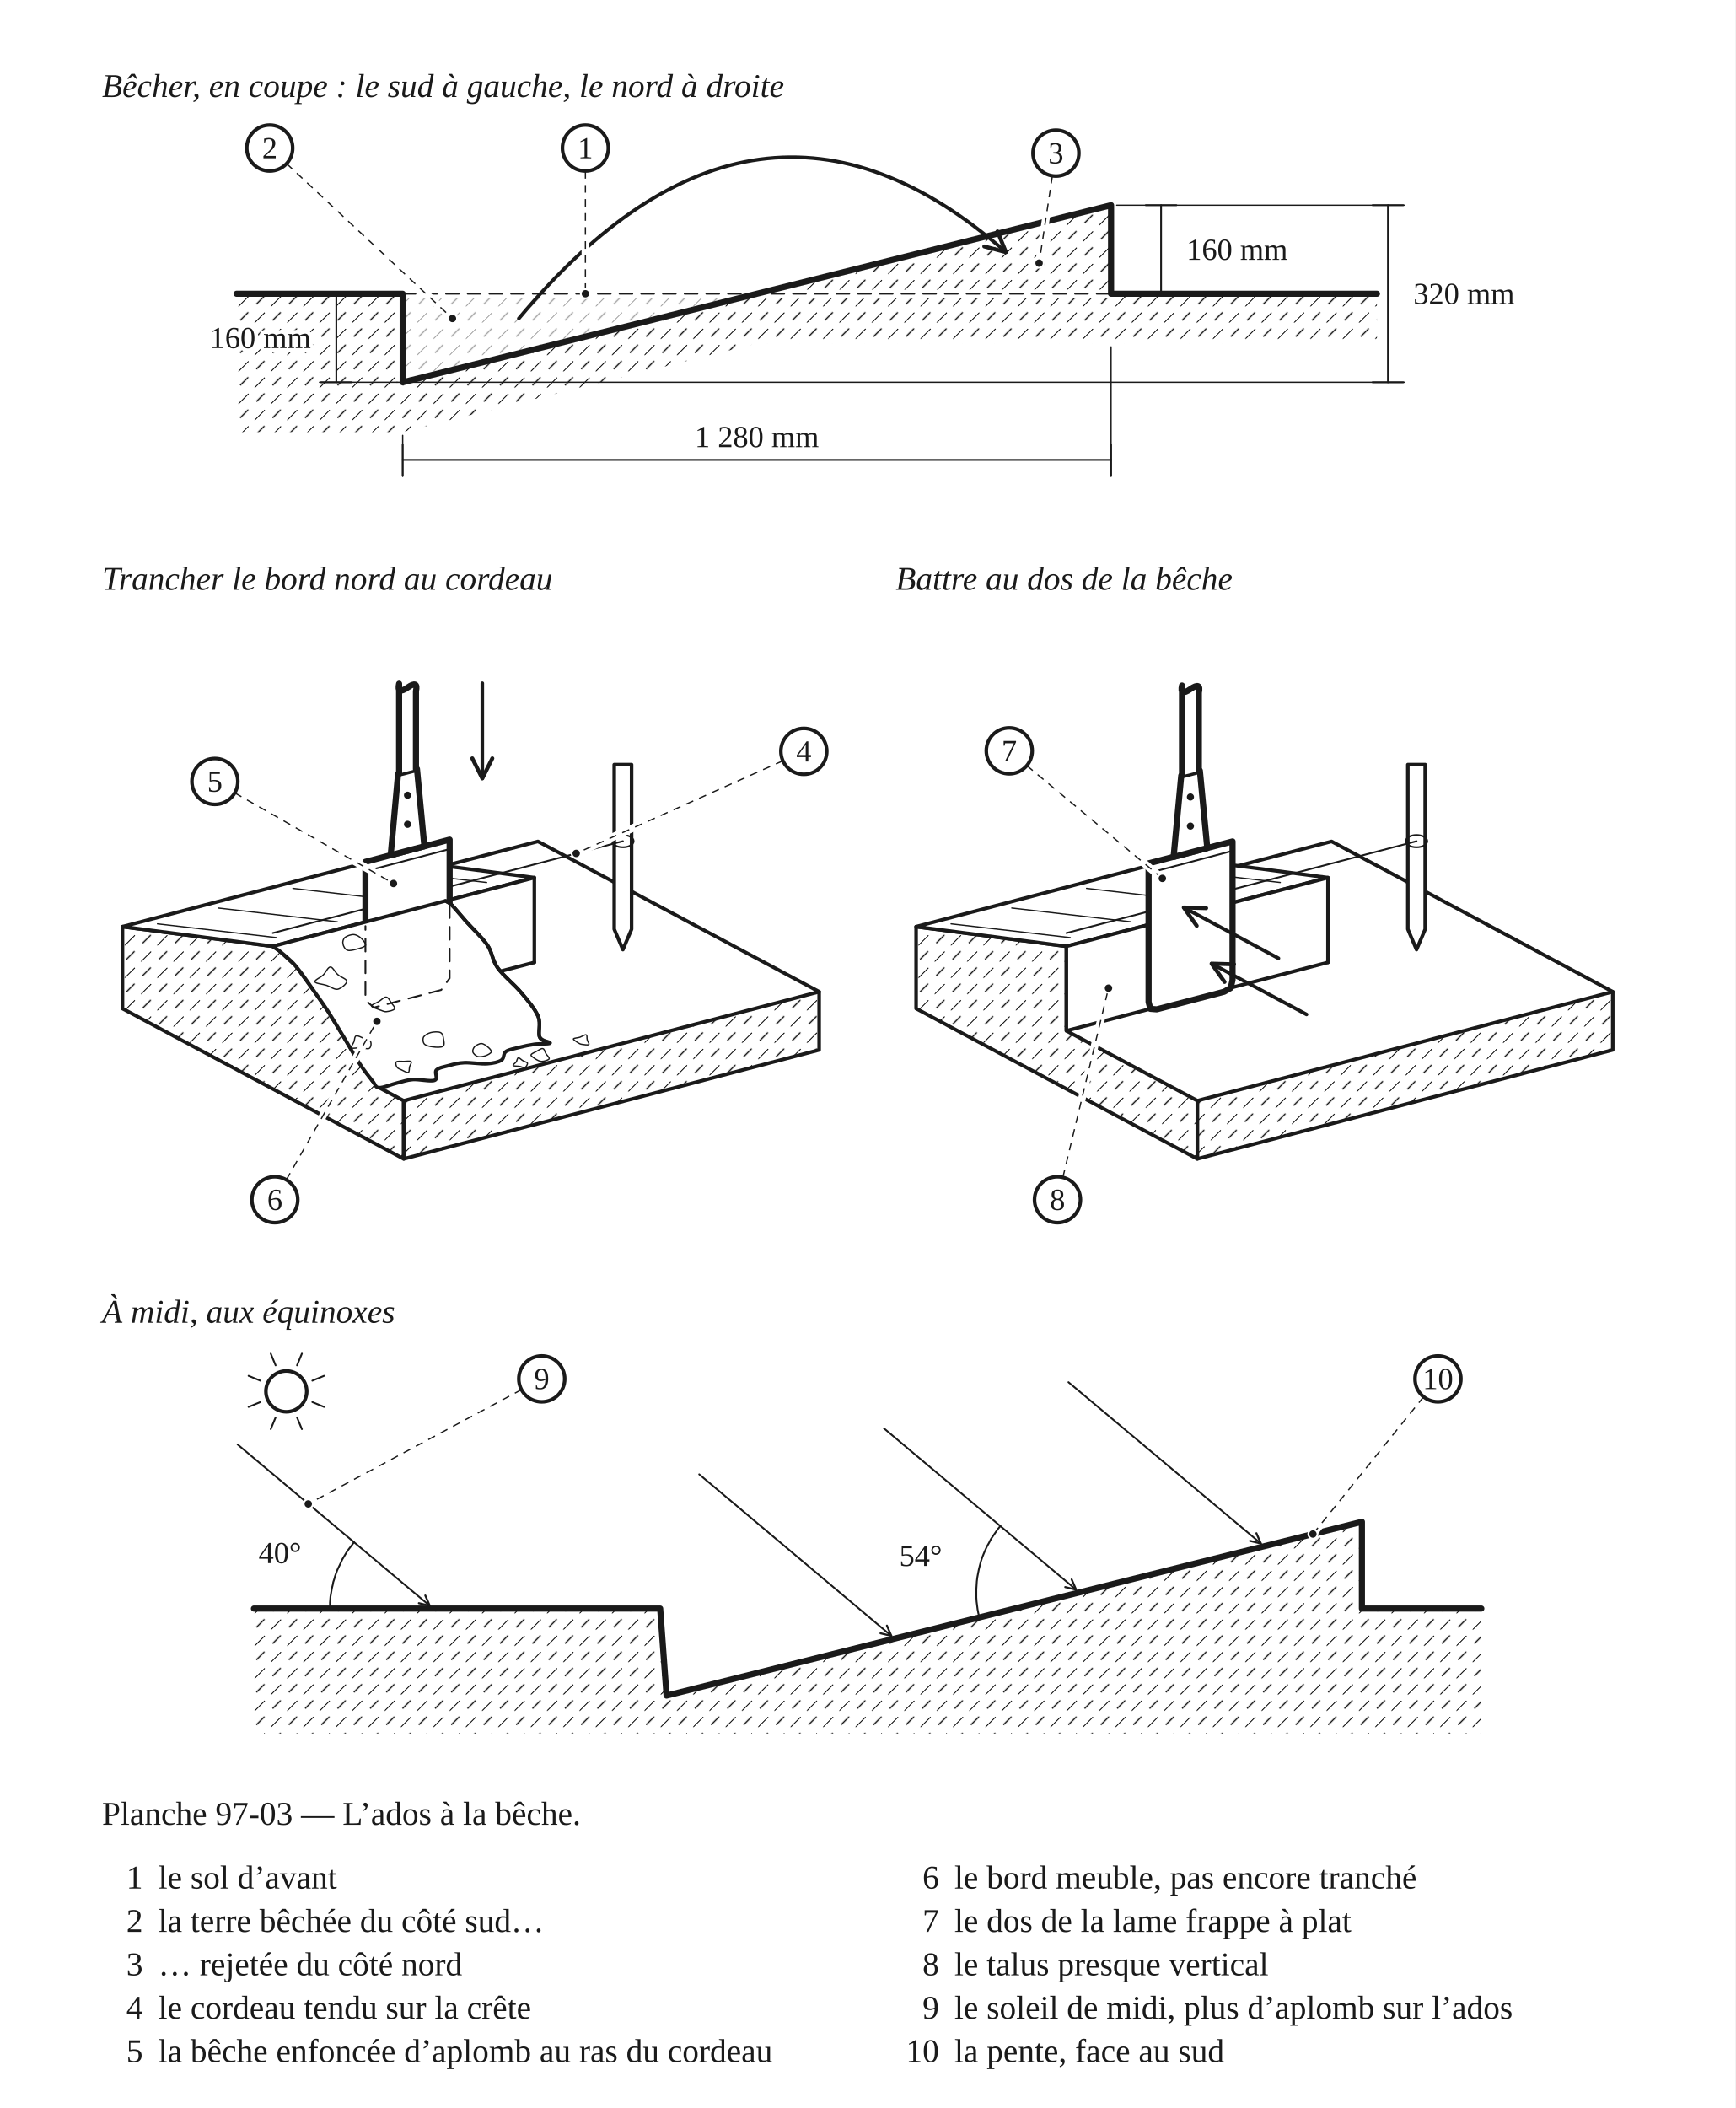
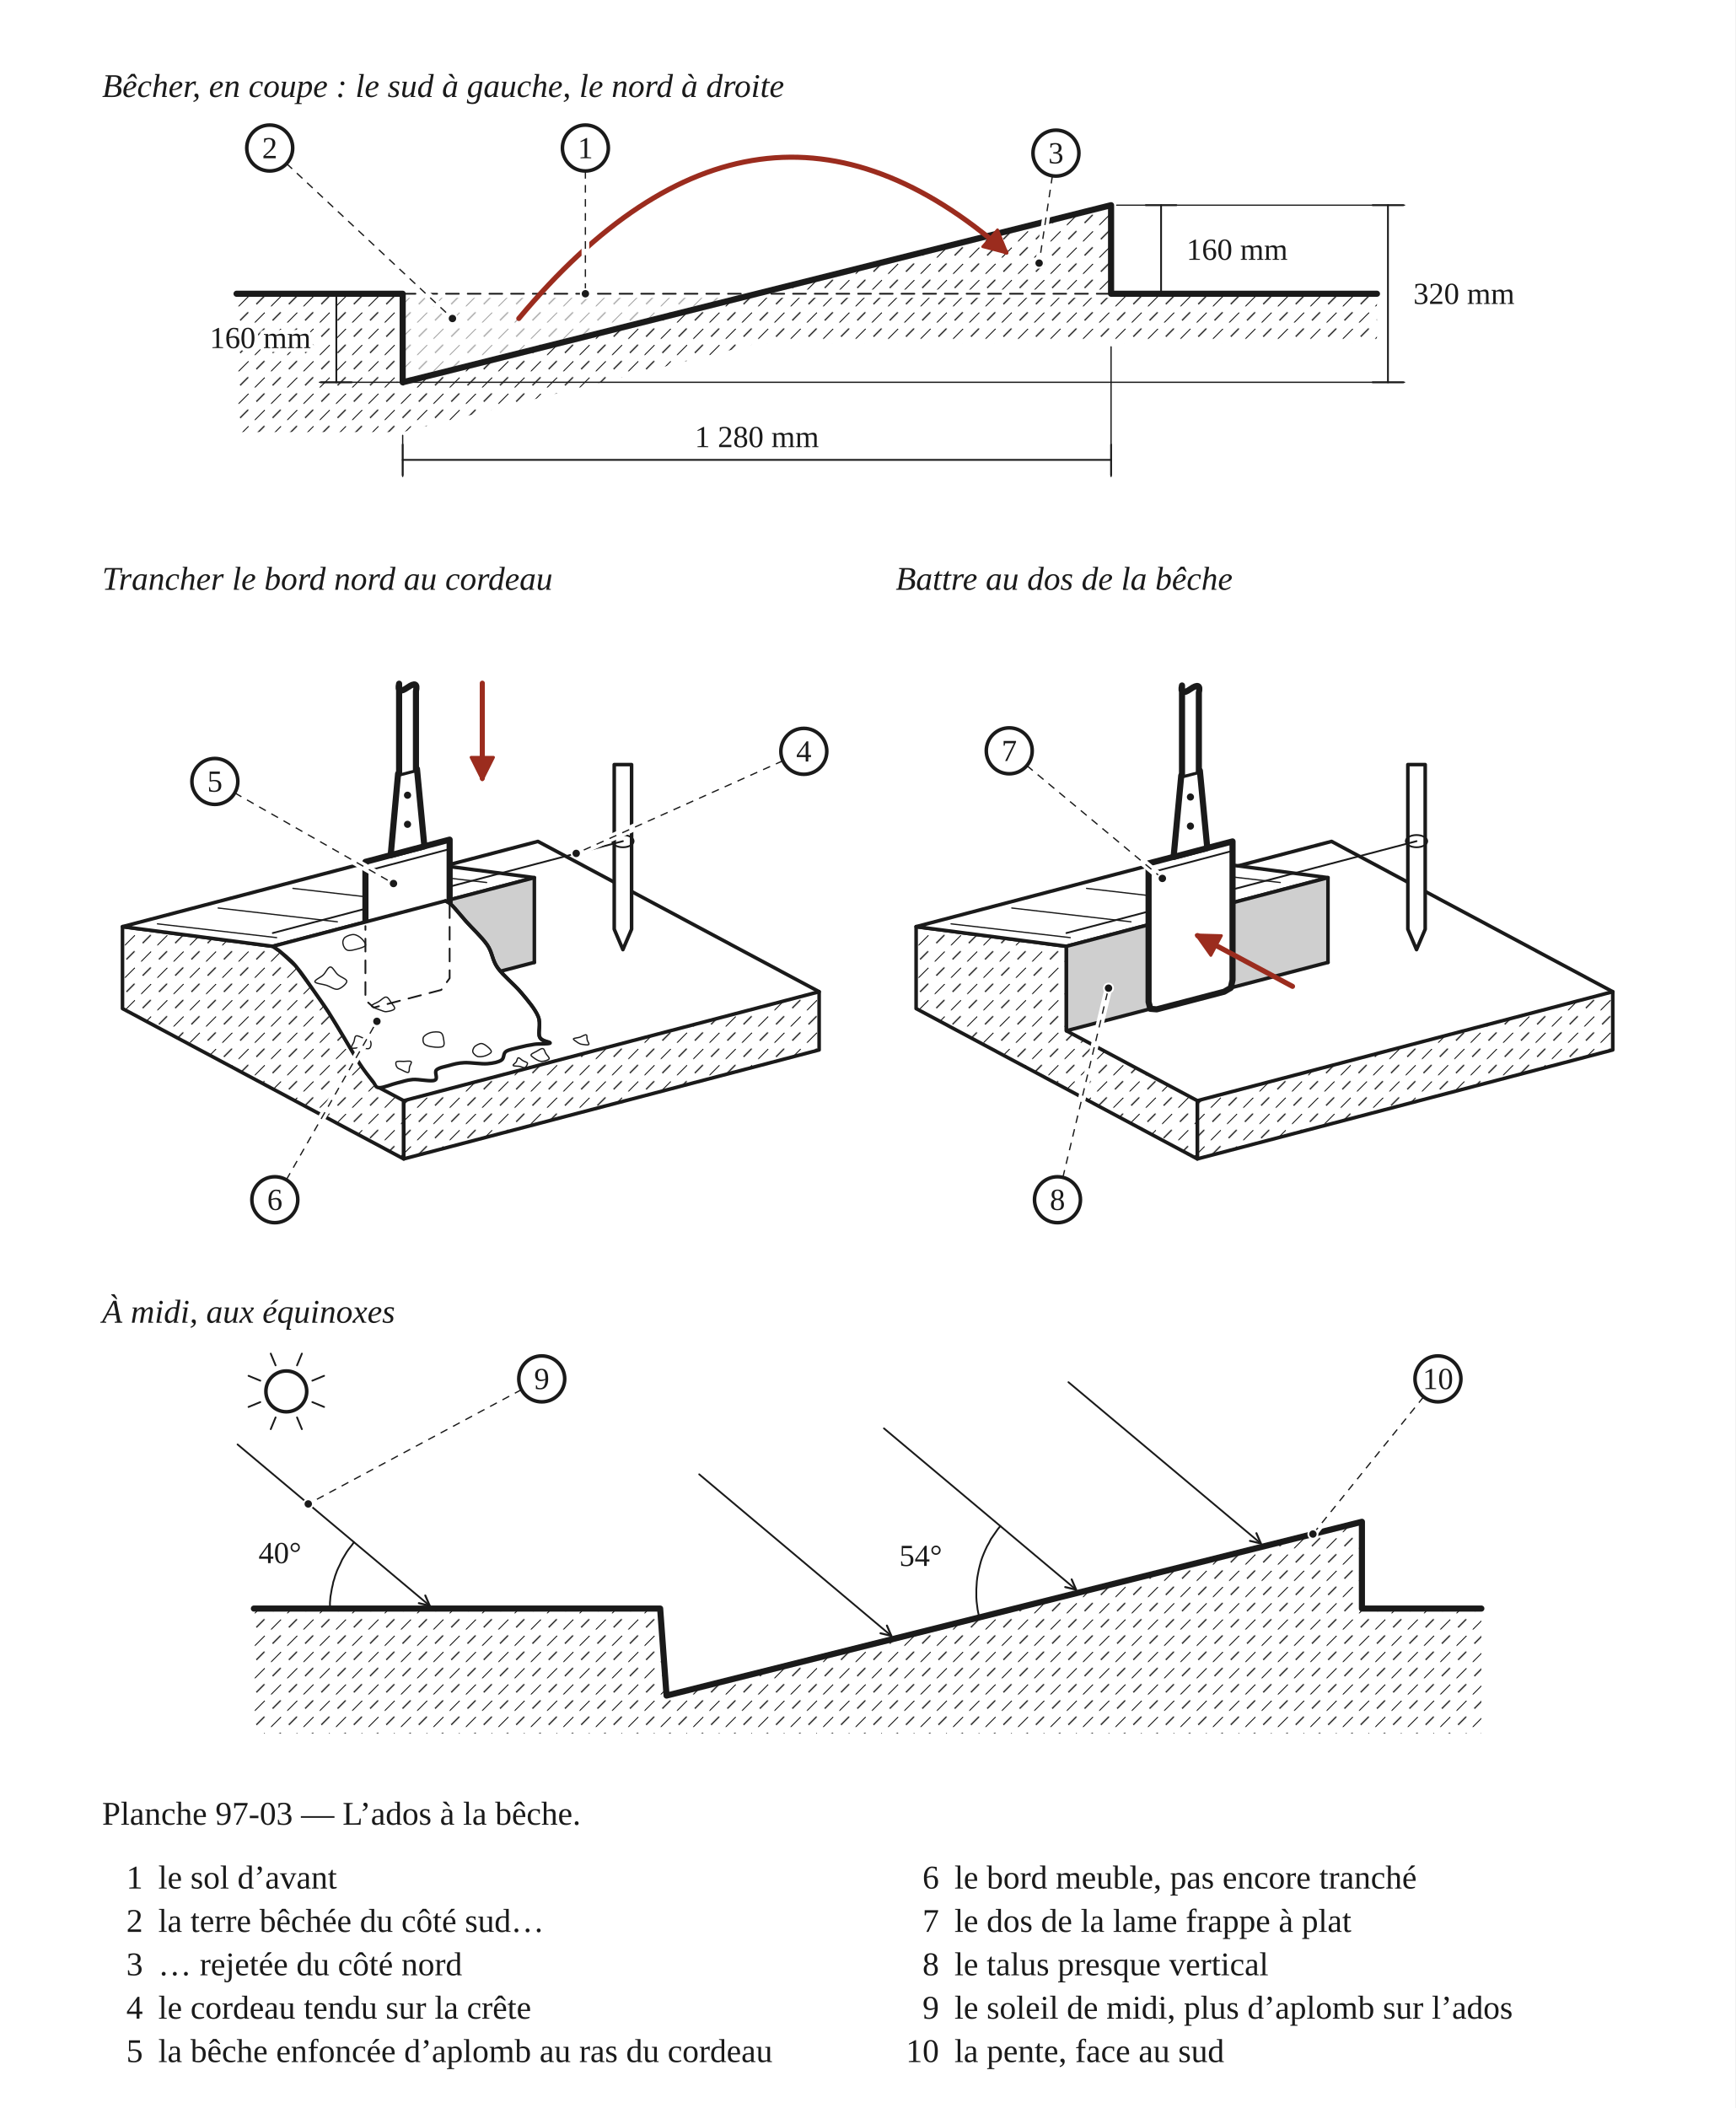
<svg xmlns="http://www.w3.org/2000/svg" width="680" height="826" viewBox="0 0 680 826" role="img">
  <defs>
    <pattern id="h-terre" width="9" height="9" patternUnits="userSpaceOnUse" patternTransform="rotate(45)">
      <line x1="0" y1="0" x2="0" y2="5.5" stroke="#1A1A1A" stroke-width="0.7" />
      <line x1="4.5" y1="4.5" x2="4.5" y2="9" stroke="#1A1A1A" stroke-width="0.5" />
    </pattern>
    <marker id="fl" viewBox="0 0 10 10" refX="9" refY="5" markerWidth="7" markerHeight="7" orient="auto-start-reverse">
      <path d="M1 1 L9 5 L1 9" fill="none" stroke="#1A1A1A" stroke-width="1.6" stroke-linecap="round" stroke-linejoin="round" />
+     </marker>
+     <marker id="fl-r" viewBox="0 0 10 10" refX="8.5" refY="5" markerWidth="5.5" markerHeight="5.5" orient="auto-start-reverse">
+       <path d="M1 1 L9 5 L1 9 Z" fill="#9B2C1E" stroke="#9B2C1E" stroke-width="1" stroke-linejoin="round" />
    </marker>
  </defs>
  <rect x="0" y="0" width="680" height="826" fill="#FFFFFF" />
  <text x="40" y="38" font-family="Georgia, 'Times New Roman', serif" font-size="13" font-style="italic" fill="#1A1A1A">Bêcher, en coupe : le sud à gauche, le nord à droite</text>
  <g transform="translate(40 46)" data-vue="becher">
    <path d="M52.7 69.1 L117.8 69.1 L117.8 103.8 L256.6 69.1 L499.6 69.1 L499.6 88.6 L256.6 88.6 L117.8 123.3 L52.7 123.3 Z" fill="url(#h-terre)" stroke="none" />
    <path d="M117.8 69.1 L117.8 103.8 L256.6 69.1 Z" fill="url(#h-terre)" stroke="none" opacity="0.38" />
    <path d="M256.6 69.1 L395.4 34.4 L395.4 69.1 Z" fill="url(#h-terre)" stroke="none" />
    <line x1="117.8" y1="69.1" x2="395.4" y2="69.1" stroke="#fff" stroke-width="3.2" fill="none" />
    <line x1="117.8" y1="69.1" x2="395.4" y2="69.1" fill="none" stroke="#1A1A1A" stroke-width="0.7" stroke-linejoin="round" stroke-linecap="round" stroke-dasharray="5 3.5" />
    <path d="M52.7 69.1 L117.8 69.1 L117.8 103.8 L395.4 34.4 L395.4 69.1 L499.6 69.1" fill="none" stroke="#1A1A1A" stroke-width="2.4" stroke-linejoin="round" stroke-linecap="round" />
-     <path d="M 163.3 78.8 Q 256.6 -32.9 354.2 52.8" fill="none" stroke="#1A1A1A" stroke-width="1.4" stroke-linejoin="round" stroke-linecap="round" marker-end="url(#fl)" />
+     <path d="M 163.3 78.8 Q 256.6 -32.9 354.2 52.8" fill="none" stroke="#9B2C1E" stroke-width="2" stroke-linejoin="round" stroke-linecap="round" marker-end="url(#fl-r)" />
    <line x1="115.6" y1="103.8" x2="85.2" y2="103.8" fill="none" stroke="#1A1A1A" stroke-width="0.5" stroke-linejoin="round" stroke-linecap="round" />
    <line x1="91.8" y1="69.1" x2="91.8" y2="103.8" fill="none" stroke="#1A1A1A" stroke-width="0.7" stroke-linejoin="round" stroke-linecap="round" />
    <line x1="85.8" y1="69.1" x2="97.8" y2="69.1" fill="none" stroke="#1A1A1A" stroke-width="0.7" stroke-linejoin="round" stroke-linecap="round" />
    <line x1="85.8" y1="103.8" x2="97.8" y2="103.8" fill="none" stroke="#1A1A1A" stroke-width="0.7" stroke-linejoin="round" stroke-linecap="round" />
    <text x="62" y="90.4" text-anchor="middle" font-family="Georgia, 'Times New Roman', serif" font-size="12" fill="#1A1A1A" stroke="#FFFFFF" stroke-width="3" stroke-linejoin="round" paint-order="stroke">160 mm</text>
    <line x1="397.6" y1="34.4" x2="510.4" y2="34.4" fill="none" stroke="#1A1A1A" stroke-width="0.5" stroke-linejoin="round" stroke-linecap="round" />
    <line x1="415" y1="69.1" x2="415" y2="34.4" fill="none" stroke="#1A1A1A" stroke-width="0.7" stroke-linejoin="round" stroke-linecap="round" />
    <line x1="409" y1="69.1" x2="421" y2="69.1" fill="none" stroke="#1A1A1A" stroke-width="0.7" stroke-linejoin="round" stroke-linecap="round" />
    <line x1="409" y1="34.4" x2="421" y2="34.4" fill="none" stroke="#1A1A1A" stroke-width="0.7" stroke-linejoin="round" stroke-linecap="round" />
    <text x="444.8" y="55.8" text-anchor="middle" font-family="Georgia, 'Times New Roman', serif" font-size="12" fill="#1A1A1A" stroke="#FFFFFF" stroke-width="3" stroke-linejoin="round" paint-order="stroke">160 mm</text>
    <line x1="120" y1="103.8" x2="115.6" y2="103.8" fill="none" stroke="#1A1A1A" stroke-width="0.5" stroke-linejoin="round" stroke-linecap="round" />
    <line x1="120" y1="103.8" x2="510.4" y2="103.8" fill="none" stroke="#1A1A1A" stroke-width="0.5" stroke-linejoin="round" stroke-linecap="round" />
    <line x1="503.9" y1="103.8" x2="503.9" y2="34.4" fill="none" stroke="#1A1A1A" stroke-width="0.7" stroke-linejoin="round" stroke-linecap="round" />
    <line x1="497.9" y1="103.8" x2="509.9" y2="103.8" fill="none" stroke="#1A1A1A" stroke-width="0.7" stroke-linejoin="round" stroke-linecap="round" />
    <line x1="497.9" y1="34.4" x2="509.9" y2="34.4" fill="none" stroke="#1A1A1A" stroke-width="0.7" stroke-linejoin="round" stroke-linecap="round" />
    <text x="533.7" y="73.1" text-anchor="middle" font-family="Georgia, 'Times New Roman', serif" font-size="12" fill="#1A1A1A" stroke="#FFFFFF" stroke-width="3" stroke-linejoin="round" paint-order="stroke">320 mm</text>
    <line x1="117.8" y1="124.6" x2="117.8" y2="140.7" fill="none" stroke="#1A1A1A" stroke-width="0.5" stroke-linejoin="round" stroke-linecap="round" />
    <line x1="395.4" y1="89.9" x2="395.4" y2="140.7" fill="none" stroke="#1A1A1A" stroke-width="0.5" stroke-linejoin="round" stroke-linecap="round" />
    <line x1="117.8" y1="134.2" x2="395.4" y2="134.2" fill="none" stroke="#1A1A1A" stroke-width="0.7" stroke-linejoin="round" stroke-linecap="round" />
    <line x1="117.8" y1="128.2" x2="117.8" y2="140.2" fill="none" stroke="#1A1A1A" stroke-width="0.7" stroke-linejoin="round" stroke-linecap="round" />
    <line x1="395.4" y1="128.2" x2="395.4" y2="140.2" fill="none" stroke="#1A1A1A" stroke-width="0.7" stroke-linejoin="round" stroke-linecap="round" />
    <text x="256.6" y="129.2" text-anchor="middle" font-family="Georgia, 'Times New Roman', serif" font-size="12" fill="#1A1A1A" stroke="#FFFFFF" stroke-width="3" stroke-linejoin="round" paint-order="stroke">1 280 mm</text>
  </g>
  <text x="40" y="231.1" font-family="Georgia, 'Times New Roman', serif" font-size="13" font-style="italic" fill="#1A1A1A">Trancher le bord nord au cordeau</text>
  <g transform="translate(40 239.1)" data-vue="trancher">
    <path d="M8 156.1 L8 124 L13.1 124.7 L18.2 125.3 L23.4 126 L28.5 126.7 L33.6 127.3 L38.7 128 L43.9 128.7 L49 129.4 L54.1 130 L59.2 130.7 L64.4 131.4 L66.9 131.7 L69.5 133.5 L75.9 139.4 L82.9 149 L88.7 157.4 L95.1 167.9 L100.9 177.6 L106 184.5 L108.6 187.1 L118.2 192.2 L118.2 215 Z" fill="url(#h-terre)" stroke="none" />
    <path d="M8 156.1 L8 124 L13.1 124.7 L18.2 125.3 L23.4 126 L28.5 126.7 L33.6 127.3 L38.7 128 L43.9 128.7 L49 129.4 L54.1 130 L59.2 130.7 L64.4 131.4 L66.9 131.7 L69.5 133.5 L75.9 139.4 L82.9 149 L88.7 157.4 L95.1 167.9 L100.9 177.6 L106 184.5 L108.6 187.1 L118.2 192.2 L118.2 215 Z" fill="none" stroke="#1A1A1A" stroke-width="1.4" stroke-linejoin="round" stroke-linecap="round" />
    <path d="M118.2 192.2 L281 149.5 L281 172.3 L118.2 215 Z" fill="url(#h-terre)" stroke="none" />
    <path d="M118.2 192.2 L281 149.5 L281 172.3 L118.2 215 Z" fill="none" stroke="#1A1A1A" stroke-width="1.4" stroke-linejoin="round" stroke-linecap="round" />
    <path d="M281 149.5 L170.8 90.6 L110.5 106.4" fill="none" stroke="#1A1A1A" stroke-width="1.4" stroke-linejoin="round" stroke-linecap="round" />
    <path d="M110.5 97.1 L8 124 L66.9 131.7 L169.4 104.8 Z" fill="#fff" stroke="#1A1A1A" stroke-width="1.4" stroke-linejoin="round" stroke-linecap="round" />
    <path d="M110.5 97.1 L110.5 106.4 L169.4 138" fill="none" stroke="#1A1A1A" stroke-width="1.4" stroke-linejoin="round" stroke-linecap="round" />
-     <path d="M169.4 104.8 L134.6 113.9 L134.6 147.1 L169.4 138 Z" fill="#fff" stroke="#1A1A1A" stroke-width="1.4" stroke-linejoin="round" stroke-linecap="round" />
+     <path d="M169.4 104.8 L134.6 113.9 L134.6 147.1 L169.4 138 Z" fill="#CFCFCF" stroke="none" />
+     <path d="M169.4 104.8 L134.6 113.9 L134.6 147.1 L169.4 138 Z" fill="none" stroke="#1A1A1A" stroke-width="1.4" stroke-linejoin="round" stroke-linecap="round" />
    <path d="M104.1 101.3 L150.7 106.7" fill="none" stroke="#1A1A1A" stroke-width="0.5" stroke-linejoin="round" stroke-linecap="round" />
    <path d="M74.8 109 L121.4 114.4" fill="none" stroke="#1A1A1A" stroke-width="0.5" stroke-linejoin="round" stroke-linecap="round" />
    <path d="M45.5 116.7 L92.2 122.1" fill="none" stroke="#1A1A1A" stroke-width="0.5" stroke-linejoin="round" stroke-linecap="round" />
    <path d="M21.7 122.9 L68.4 128.3" fill="none" stroke="#1A1A1A" stroke-width="0.5" stroke-linejoin="round" stroke-linecap="round" />
    <path d="M 200.7 125 L 200.7 60.5 L 207.5 60.5 L 207.5 125 L 204.1 133 Z" fill="#fff" stroke="#1A1A1A" stroke-width="1.4" stroke-linejoin="round" stroke-linecap="round" />
    <path d="M66.9 126.5 L204.1 90.5" fill="none" stroke="#1A1A1A" stroke-width="0.7" stroke-linejoin="round" stroke-linecap="round" />
    <ellipse cx="204.1" cy="90.5" rx="4.2" ry="2.4" fill="none" stroke="#1A1A1A" stroke-width="0.7" stroke-linejoin="round" stroke-linecap="round" />
    <path d="M136.2 89.9 L136.2 144.2 L135.4 147.3 L132.9 148.8 L106.5 155.7 L104 155.5 L103.2 152.8 L103.2 98.6 Z" fill="#fff" stroke="#1A1A1A" stroke-width="2.4" stroke-linejoin="round" stroke-linecap="round" />
    <path d="M136.2 93.6 L103.2 102.3" fill="none" stroke="#1A1A1A" stroke-width="0.7" stroke-linejoin="round" stroke-linecap="round" />
    <path d="M126.3 92.5 L123.4 62.2 L116 64.1 L113.1 96 Z" fill="#fff" stroke="#1A1A1A" stroke-width="2.4" stroke-linejoin="round" stroke-linecap="round" />
    <circle cx="119.7" cy="83.9" r="1.4" fill="#1A1A1A" stroke="none" />
    <circle cx="119.7" cy="72.5" r="1.4" fill="#1A1A1A" stroke="none" />
    <path d="M 116.4 64 L 116.4 28.8 Q 115.4 33.3 119.7 30.3 T 123 31.7 L 123 62.3" fill="#fff" stroke="#1A1A1A" stroke-width="2.4" stroke-linejoin="round" stroke-linecap="round" />
    <path d="M 134.6 113.9 C 135 114.2 135.9 114.4 137.2 115.7 C 138.5 117 140.3 119.3 142.6 121.9 C 144.9 124.5 148.8 128.1 150.9 131.1 C 153 134.1 152.8 137 155 140.1 C 157.2 143.2 161.5 146.6 164.2 149.8 C 166.9 153 169.7 156.3 170.9 159.2 C 172.1 162.1 170.7 165.6 171.5 167.3 C 172.3 169 175.9 169.1 175.5 169.6 C 175.2 170.1 171.4 169.8 169.4 170.1 C 167.4 170.4 165.4 170.8 163.5 171.3 C 161.7 171.8 159.5 172.1 158.3 172.9 C 157.1 173.7 157.7 175.5 156.5 176.3 C 155.3 177.1 153.4 177.5 151 177.7 C 148.6 177.9 144.5 177.2 142 177.3 C 139.5 177.4 137.8 177.9 136 178.4 C 134.2 178.9 132 179.2 131 180.2 C 130.1 181.2 131.9 183.6 130.3 184.2 C 128.8 184.8 124.1 183.7 121.7 183.9 C 119.3 184.1 118 184.7 115.8 185.2 C 113.6 185.7 110.2 187.2 108.6 187.1 C 107 187 107.3 186.1 106 184.5 C 104.7 182.9 102.7 180.4 100.9 177.6 C 99.1 174.8 97.1 171.3 95.1 167.9 C 93.1 164.5 90.7 160.6 88.7 157.4 C 86.7 154.3 85 152 82.9 149 C 80.8 146 78.1 142 75.9 139.4 C 73.7 136.8 70.6 134.5 69.5 133.5 L 66.9 131.7 L 134.6 113.9 Z" fill="#fff" stroke="#1A1A1A" stroke-width="1.4" stroke-linejoin="round" stroke-linecap="round" />
    <path d="M 134.6 113.9 C 135 114.2 135.9 114.4 137.2 115.7 C 138.5 117 140.3 119.3 142.6 121.9 C 144.9 124.5 148.8 128.1 150.9 131.1 C 153 134.1 152.8 137 155 140.1 C 157.2 143.2 161.5 146.6 164.2 149.8 C 166.9 153 169.7 156.3 170.9 159.2 C 172.1 162.1 170.7 165.6 171.5 167.3 C 172.3 169 174.8 169.2 175.5 169.6" fill="none" stroke="#1A1A1A" stroke-width="1.4" stroke-linejoin="round" stroke-linecap="round" />
    <path d="M 103.2 131.4 C 102.8 132 101 132.5 99.8 132.8 C 98.6 133.1 97 133.6 96.1 133.2 C 95.2 132.9 94.5 131.6 94.4 130.7 C 94.2 129.9 94.5 128.8 95.2 128.2 C 96 127.6 97.7 127 98.7 127.1 C 99.8 127.2 101 128 101.7 128.7 C 102.4 129.4 103.5 130.7 103.2 131.4 Z" fill="#fff" stroke="#1A1A1A" stroke-width="0.5" stroke-linejoin="round" stroke-linecap="round" />
    <path d="M 92.4 148.5 C 91.1 148.8 89.5 147.5 88 147 C 86.5 146.5 83.6 146.3 83.4 145.6 C 83.2 144.9 85.7 143.9 86.7 142.9 C 87.7 141.9 88.5 139.8 89.5 139.8 C 90.4 139.8 91.3 141.9 92.4 142.8 C 93.5 143.8 95.9 144.5 95.9 145.4 C 95.9 146.4 93.7 148.2 92.4 148.5 Z" fill="#fff" stroke="#1A1A1A" stroke-width="0.5" stroke-linejoin="round" stroke-linecap="round" />
    <path d="M 108.8 156.6 C 107.9 156.2 105.7 155.6 105.6 155.1 C 105.6 154.5 107.6 153.9 108.5 153.3 C 109.5 152.7 110.5 151.5 111.3 151.6 C 112.1 151.6 112.8 153 113.3 153.8 C 113.9 154.6 114.9 155.6 114.6 156.2 C 114.3 156.8 112.4 157.2 111.4 157.3 C 110.5 157.4 109.8 156.9 108.8 156.6 Z" fill="#fff" stroke="#1A1A1A" stroke-width="0.5" stroke-linejoin="round" stroke-linecap="round" />
    <path d="M 104.7 171.7 C 104.1 172.1 102.4 171.5 101.2 171.4 C 100.1 171.4 98.2 171.9 97.8 171.5 C 97.4 171.1 98.4 169.9 98.7 169.1 C 99 168.3 98.9 167 99.6 166.8 C 100.2 166.6 101.7 167.4 102.6 167.8 C 103.6 168.1 104.9 168.4 105.2 169 C 105.6 169.7 105.4 171.3 104.7 171.7 Z" fill="#fff" stroke="#1A1A1A" stroke-width="0.5" stroke-linejoin="round" stroke-linecap="round" />
    <path d="M 129.6 171.1 C 128.4 171 126.9 170.6 126.3 170 C 125.7 169.3 125.6 168 126 167.2 C 126.5 166.5 127.7 165.8 128.8 165.5 C 129.9 165.2 131.8 165.1 132.6 165.5 C 133.5 165.9 133.7 167.1 133.8 168 C 134 168.9 134.3 170.4 133.6 170.9 C 132.8 171.4 130.8 171.3 129.6 171.1 Z" fill="#fff" stroke="#1A1A1A" stroke-width="0.5" stroke-linejoin="round" stroke-linecap="round" />
    <path d="M 115.6 179.1 C 115.2 178.6 114.9 177.4 115.3 177 C 115.8 176.6 117.2 176.8 118.2 176.8 C 119.1 176.8 120.7 176.5 121.1 176.9 C 121.5 177.2 120.7 178.2 120.5 178.9 C 120.3 179.7 120.5 180.9 120 181.1 C 119.4 181.3 118 180.4 117.3 180.1 C 116.5 179.7 115.9 179.6 115.6 179.1 Z" fill="#fff" stroke="#1A1A1A" stroke-width="0.5" stroke-linejoin="round" stroke-linecap="round" />
    <path d="M 152.5 173.1 C 152.4 173.6 151.1 174.3 150.2 174.6 C 149.3 174.9 148 175.1 147.2 174.9 C 146.4 174.6 145.5 173.8 145.3 173.1 C 145.1 172.5 145.5 171.6 146 171 C 146.6 170.5 147.8 169.8 148.6 169.8 C 149.4 169.8 150.4 170.5 151.1 171.1 C 151.7 171.6 152.7 172.5 152.5 173.1 Z" fill="#fff" stroke="#1A1A1A" stroke-width="0.5" stroke-linejoin="round" stroke-linecap="round" />
    <path d="M 172.3 176.8 C 171.4 176.8 170.6 176.3 169.9 175.9 C 169.2 175.4 168 174.7 168.1 174.3 C 168.1 173.8 169.5 173.3 170.2 172.9 C 171 172.5 172.1 171.6 172.7 171.8 C 173.4 171.9 173.5 173.1 173.9 173.7 C 174.3 174.4 175.4 175.3 175.2 175.8 C 174.9 176.3 173.2 176.8 172.3 176.8 Z" fill="#fff" stroke="#1A1A1A" stroke-width="0.5" stroke-linejoin="round" stroke-linecap="round" />
    <path d="M 186.5 169.5 C 186 169.1 184.6 168.3 184.7 168 C 184.9 167.6 186.5 167.6 187.3 167.3 C 188.1 167 189.3 166.2 189.7 166.4 C 190.2 166.5 189.9 167.7 190.1 168.3 C 190.2 169 191.1 169.9 190.7 170.2 C 190.4 170.5 188.7 170.2 188 170.1 C 187.3 170 187.1 169.8 186.5 169.5 Z" fill="#fff" stroke="#1A1A1A" stroke-width="0.5" stroke-linejoin="round" stroke-linecap="round" />
    <path d="M 165.7 179.2 C 165.1 179.4 164.2 178.8 163.4 178.7 C 162.7 178.6 161.3 178.7 161.1 178.4 C 160.9 178.1 161.9 177.5 162.3 177 C 162.6 176.5 162.7 175.5 163.1 175.4 C 163.6 175.3 164.3 176.2 164.9 176.5 C 165.5 176.9 166.6 177.1 166.7 177.5 C 166.8 177.9 166.2 179 165.7 179.2 Z" fill="#fff" stroke="#1A1A1A" stroke-width="0.5" stroke-linejoin="round" stroke-linecap="round" />
    <path d="M136.2 115.6 L136.2 144.2 L132.9 148.8 L106.5 155.7 L103.2 152.8 L103.2 123.8" fill="none" stroke="#1A1A1A" stroke-width="0.7" stroke-linejoin="round" stroke-linecap="round" stroke-dasharray="5 3.5" />
-     <path d="M 149 28.6 L 149 65.9" fill="none" stroke="#1A1A1A" stroke-width="1.4" stroke-linejoin="round" stroke-linecap="round" marker-end="url(#fl)" />
+     <path d="M 149 28.6 L 149 65.9" fill="none" stroke="#9B2C1E" stroke-width="2" stroke-linejoin="round" stroke-linecap="round" marker-end="url(#fl-r)" />
  </g>
  <text x="351" y="231.1" font-family="Georgia, 'Times New Roman', serif" font-size="13" font-style="italic" fill="#1A1A1A">Battre au dos de la bêche</text>
  <g transform="translate(351 239.1)" data-vue="battre">
    <path d="M8 156.1 L8 124 L13.1 124.7 L18.2 125.3 L23.4 126 L28.5 126.7 L33.6 127.3 L38.7 128 L43.9 128.7 L49 129.4 L54.1 130 L59.2 130.7 L64.4 131.4 L66.9 131.7 L66.9 164.8 L118.2 192.2 L118.2 215 Z" fill="url(#h-terre)" stroke="none" />
    <path d="M8 156.1 L8 124 L13.1 124.7 L18.2 125.3 L23.4 126 L28.5 126.7 L33.6 127.3 L38.7 128 L43.9 128.7 L49 129.4 L54.1 130 L59.2 130.7 L64.4 131.4 L66.9 131.7 L66.9 164.8 L118.2 192.2 L118.2 215 Z" fill="none" stroke="#1A1A1A" stroke-width="1.4" stroke-linejoin="round" stroke-linecap="round" />
    <path d="M118.2 192.2 L281 149.5 L281 172.3 L118.2 215 Z" fill="url(#h-terre)" stroke="none" />
    <path d="M118.2 192.2 L281 149.5 L281 172.3 L118.2 215 Z" fill="none" stroke="#1A1A1A" stroke-width="1.4" stroke-linejoin="round" stroke-linecap="round" />
    <path d="M281 149.5 L170.8 90.6 L110.5 106.4" fill="none" stroke="#1A1A1A" stroke-width="1.4" stroke-linejoin="round" stroke-linecap="round" />
    <path d="M110.5 97.1 L8 124 L66.9 131.7 L169.4 104.8 Z" fill="#fff" stroke="#1A1A1A" stroke-width="1.4" stroke-linejoin="round" stroke-linecap="round" />
    <path d="M110.5 97.1 L110.5 106.4 L169.4 138" fill="none" stroke="#1A1A1A" stroke-width="1.4" stroke-linejoin="round" stroke-linecap="round" />
-     <path d="M169.4 104.8 L66.9 131.7 L66.9 164.8 L169.4 138 Z" fill="#fff" stroke="#1A1A1A" stroke-width="1.4" stroke-linejoin="round" stroke-linecap="round" />
+     <path d="M169.4 104.8 L66.9 131.7 L66.9 164.8 L169.4 138 Z" fill="#CFCFCF" stroke="none" />
+     <path d="M169.4 104.8 L66.9 131.7 L66.9 164.8 L169.4 138 Z" fill="none" stroke="#1A1A1A" stroke-width="1.4" stroke-linejoin="round" stroke-linecap="round" />
    <path d="M104.1 101.3 L150.7 106.7" fill="none" stroke="#1A1A1A" stroke-width="0.5" stroke-linejoin="round" stroke-linecap="round" />
    <path d="M74.8 109 L121.4 114.4" fill="none" stroke="#1A1A1A" stroke-width="0.5" stroke-linejoin="round" stroke-linecap="round" />
    <path d="M45.5 116.7 L92.2 122.1" fill="none" stroke="#1A1A1A" stroke-width="0.5" stroke-linejoin="round" stroke-linecap="round" />
    <path d="M21.7 122.9 L68.4 128.3" fill="none" stroke="#1A1A1A" stroke-width="0.5" stroke-linejoin="round" stroke-linecap="round" />
    <path d="M 200.7 125 L 200.7 60.5 L 207.5 60.5 L 207.5 125 L 204.1 133 Z" fill="#fff" stroke="#1A1A1A" stroke-width="1.4" stroke-linejoin="round" stroke-linecap="round" />
    <path d="M66.9 126.5 L204.1 90.5" fill="none" stroke="#1A1A1A" stroke-width="0.7" stroke-linejoin="round" stroke-linecap="round" />
    <ellipse cx="204.1" cy="90.5" rx="4.2" ry="2.4" fill="none" stroke="#1A1A1A" stroke-width="0.7" stroke-linejoin="round" stroke-linecap="round" />
    <path d="M132 90.6 L132 144.9 L131.3 148 L128.7 149.5 L102.3 156.4 L99.8 156.2 L99.1 153.5 L99.1 99.2 Z" fill="#fff" stroke="#1A1A1A" stroke-width="2.4" stroke-linejoin="round" stroke-linecap="round" />
    <path d="M132 94.3 L99.1 103" fill="none" stroke="#1A1A1A" stroke-width="0.7" stroke-linejoin="round" stroke-linecap="round" />
    <path d="M122.1 93.2 L119.2 62.9 L111.9 64.8 L108.9 96.7 Z" fill="#fff" stroke="#1A1A1A" stroke-width="2.4" stroke-linejoin="round" stroke-linecap="round" />
    <circle cx="115.5" cy="84.6" r="1.4" fill="#1A1A1A" stroke="none" />
    <circle cx="115.5" cy="73.2" r="1.4" fill="#1A1A1A" stroke="none" />
    <path d="M 112.2 64.7 L 112.2 29.5 Q 111.2 33.9 115.5 30.9 T 118.8 32.3 L 118.8 63" fill="#fff" stroke="#1A1A1A" stroke-width="2.4" stroke-linejoin="round" stroke-linecap="round" />
-     <path d="M 161 158.4 L 123.8 138.5" fill="none" stroke="#1A1A1A" stroke-width="1.4" stroke-linejoin="round" stroke-linecap="round" marker-end="url(#fl)" />
-     <path d="M 150 136.4 L 112.9 116.5" fill="none" stroke="#1A1A1A" stroke-width="1.4" stroke-linejoin="round" stroke-linecap="round" marker-end="url(#fl)" />
+     <path d="M 155.5 147.4 L 118.3 127.5" fill="none" stroke="#9B2C1E" stroke-width="2" stroke-linejoin="round" stroke-linecap="round" marker-end="url(#fl-r)" />
  </g>
  <text x="40" y="518.3" font-family="Georgia, 'Times New Roman', serif" font-size="13" font-style="italic" fill="#1A1A1A">À midi, aux équinoxes</text>
  <g transform="translate(40 526.3)" data-vue="soleil">
    <path d="M59.5 104 L218.7 104 L221.2 138.1 L493.7 70 L493.7 104 L540.5 104 L540.5 153 L59.5 153 Z" fill="url(#h-terre)" stroke="none" />
    <path d="M59.5 104 L218.7 104 L221.2 138.1 L493.7 70 L493.7 104 L540.5 104" fill="none" stroke="#1A1A1A" stroke-width="2.4" stroke-linejoin="round" stroke-linecap="round" />
    <path d="M 53.1 39.7 L 128.4 102.9" fill="none" stroke="#1A1A1A" stroke-width="0.7" stroke-linejoin="round" stroke-linecap="round" marker-end="url(#fl)" />
    <path d="M 234 51.4 L 309.3 114.7" fill="none" stroke="#1A1A1A" stroke-width="0.7" stroke-linejoin="round" stroke-linecap="round" marker-end="url(#fl)" />
    <path d="M 306.4 33.4 L 381.7 96.6" fill="none" stroke="#1A1A1A" stroke-width="0.7" stroke-linejoin="round" stroke-linecap="round" marker-end="url(#fl)" />
    <path d="M 378.7 15.3 L 454.1 78.5" fill="none" stroke="#1A1A1A" stroke-width="0.7" stroke-linejoin="round" stroke-linecap="round" marker-end="url(#fl)" />
    <circle cx="72.2" cy="18.9" r="8" fill="none" stroke="#1A1A1A" stroke-width="1.4" stroke-linejoin="round" stroke-linecap="round" />
    <line x1="82.4" y1="23.1" x2="87" y2="25" fill="none" stroke="#1A1A1A" stroke-width="0.7" stroke-linejoin="round" stroke-linecap="round" />
    <line x1="76.4" y1="29.1" x2="78.3" y2="33.7" fill="none" stroke="#1A1A1A" stroke-width="0.7" stroke-linejoin="round" stroke-linecap="round" />
    <line x1="68" y1="29.1" x2="66.1" y2="33.7" fill="none" stroke="#1A1A1A" stroke-width="0.7" stroke-linejoin="round" stroke-linecap="round" />
    <line x1="62" y1="23.1" x2="57.4" y2="25" fill="none" stroke="#1A1A1A" stroke-width="0.7" stroke-linejoin="round" stroke-linecap="round" />
    <line x1="62" y1="14.7" x2="57.4" y2="12.8" fill="none" stroke="#1A1A1A" stroke-width="0.7" stroke-linejoin="round" stroke-linecap="round" />
    <line x1="68" y1="8.7" x2="66.1" y2="4.1" fill="none" stroke="#1A1A1A" stroke-width="0.7" stroke-linejoin="round" stroke-linecap="round" />
    <line x1="76.4" y1="8.7" x2="78.3" y2="4.1" fill="none" stroke="#1A1A1A" stroke-width="0.7" stroke-linejoin="round" stroke-linecap="round" />
    <line x1="82.4" y1="14.7" x2="87" y2="12.8" fill="none" stroke="#1A1A1A" stroke-width="0.7" stroke-linejoin="round" stroke-linecap="round" />
    <path d="M98.7 78 L98 79 L97.3 79.9 L96.6 80.8 L95.9 81.8 L95.3 82.8 L94.7 83.8 L94.1 84.8 L93.6 85.9 L93.1 87 L92.6 88 L92.1 89.1 L91.7 90.2 L91.3 91.3 L91 92.4 L90.6 93.6 L90.4 94.7 L90.1 95.9 L89.9 97 L89.7 98.2 L89.5 99.3 L89.4 100.5 L89.3 101.7 L89.3 102.9 L89.3 104" fill="none" stroke="#1A1A1A" stroke-width="0.7" stroke-linejoin="round" stroke-linecap="round" />
    <path d="M352 71.7 L351 72.9 L350.1 74.2 L349.2 75.5 L348.3 76.8 L347.6 78.2 L346.8 79.6 L346.1 81.1 L345.5 82.5 L344.9 84 L344.4 85.5 L344 87 L343.6 88.6 L343.3 90.1 L343 91.7 L342.8 93.3 L342.7 94.9 L342.6 96.4 L342.6 98 L342.6 99.6 L342.7 101.2 L342.9 102.8 L343.1 104.4 L343.4 105.9 L343.8 107.5" fill="none" stroke="#1A1A1A" stroke-width="0.7" stroke-linejoin="round" stroke-linecap="round" />
    <text x="69.7" y="86.2" text-anchor="middle" font-family="Georgia, 'Times New Roman', serif" font-size="12" fill="#1A1A1A" stroke="#FFFFFF" stroke-width="3" stroke-linejoin="round" paint-order="stroke">40°</text>
    <text x="320.8" y="87.3" text-anchor="middle" font-family="Georgia, 'Times New Roman', serif" font-size="12" fill="#1A1A1A" stroke="#FFFFFF" stroke-width="3" stroke-linejoin="round" paint-order="stroke">54°</text>
  </g>
  <line x1="229.4" y1="67" x2="229.4" y2="115.1" fill="none" stroke="#FFFFFF" stroke-width="3" stroke-linecap="round" />
  <line x1="229.4" y1="67" x2="229.4" y2="115.1" fill="none" stroke="#1A1A1A" stroke-width="0.5" stroke-dasharray="3 2.5" />
  <circle cx="229.4" cy="115.1" r="1.8" fill="#1A1A1A" stroke="#FFFFFF" stroke-width="0.7" />
  <circle cx="229.4" cy="58" r="9" fill="#FFFFFF" stroke="#1A1A1A" stroke-width="1.4" data-vue="becher" />
  <text x="229.4" y="62" text-anchor="middle" font-family="Georgia, 'Times New Roman', serif" font-size="12" fill="#1A1A1A">1</text>
  <line x1="112.3" y1="64.1" x2="177.3" y2="124.8" fill="none" stroke="#FFFFFF" stroke-width="3" stroke-linecap="round" />
  <line x1="112.3" y1="64.1" x2="177.3" y2="124.8" fill="none" stroke="#1A1A1A" stroke-width="0.5" stroke-dasharray="3 2.5" />
  <circle cx="177.3" cy="124.8" r="1.8" fill="#1A1A1A" stroke="#FFFFFF" stroke-width="0.7" />
  <circle cx="105.7" cy="58" r="9" fill="#FFFFFF" stroke="#1A1A1A" stroke-width="1.4" data-vue="becher" />
  <text x="105.7" y="62" text-anchor="middle" font-family="Georgia, 'Times New Roman', serif" font-size="12" fill="#1A1A1A">2</text>
  <line x1="412.4" y1="68.9" x2="407.2" y2="103.1" fill="none" stroke="#FFFFFF" stroke-width="3" stroke-linecap="round" />
  <line x1="412.4" y1="68.9" x2="407.2" y2="103.1" fill="none" stroke="#1A1A1A" stroke-width="0.5" stroke-dasharray="3 2.5" />
  <circle cx="407.2" cy="103.1" r="1.8" fill="#1A1A1A" stroke="#FFFFFF" stroke-width="0.7" />
  <circle cx="413.8" cy="60" r="9" fill="#FFFFFF" stroke="#1A1A1A" stroke-width="1.4" data-vue="becher" />
  <text x="413.8" y="64" text-anchor="middle" font-family="Georgia, 'Times New Roman', serif" font-size="12" fill="#1A1A1A">3</text>
  <line x1="306.8" y1="298.1" x2="225.8" y2="334.4" fill="none" stroke="#FFFFFF" stroke-width="3" stroke-linecap="round" />
  <line x1="306.8" y1="298.1" x2="225.8" y2="334.4" fill="none" stroke="#1A1A1A" stroke-width="0.5" stroke-dasharray="3 2.5" />
  <circle cx="225.8" cy="334.4" r="1.8" fill="#1A1A1A" stroke="#FFFFFF" stroke-width="0.7" />
  <circle cx="315" cy="294.4" r="9" fill="#FFFFFF" stroke="#1A1A1A" stroke-width="1.4" data-vue="trancher" />
  <text x="315" y="298.4" text-anchor="middle" font-family="Georgia, 'Times New Roman', serif" font-size="12" fill="#1A1A1A">4</text>
  <line x1="92" y1="310.7" x2="154.2" y2="346.2" fill="none" stroke="#FFFFFF" stroke-width="3" stroke-linecap="round" />
  <line x1="92" y1="310.7" x2="154.2" y2="346.2" fill="none" stroke="#1A1A1A" stroke-width="0.5" stroke-dasharray="3 2.5" />
  <circle cx="154.2" cy="346.2" r="1.8" fill="#1A1A1A" stroke="#FFFFFF" stroke-width="0.7" />
  <circle cx="84.2" cy="306.2" r="9" fill="#FFFFFF" stroke="#1A1A1A" stroke-width="1.4" data-vue="trancher" />
  <text x="84.2" y="310.2" text-anchor="middle" font-family="Georgia, 'Times New Roman', serif" font-size="12" fill="#1A1A1A">5</text>
  <line x1="112.2" y1="462.3" x2="147.7" y2="400.2" fill="none" stroke="#FFFFFF" stroke-width="3" stroke-linecap="round" />
  <line x1="112.2" y1="462.3" x2="147.7" y2="400.2" fill="none" stroke="#1A1A1A" stroke-width="0.5" stroke-dasharray="3 2.5" />
  <circle cx="147.7" cy="400.2" r="1.8" fill="#1A1A1A" stroke="#FFFFFF" stroke-width="0.7" />
  <circle cx="107.7" cy="470.1" r="9" fill="#FFFFFF" stroke="#1A1A1A" stroke-width="1.4" data-vue="trancher" />
  <text x="107.7" y="474.1" text-anchor="middle" font-family="Georgia, 'Times New Roman', serif" font-size="12" fill="#1A1A1A">6</text>
  <line x1="402.4" y1="300" x2="455.5" y2="344.2" fill="none" stroke="#FFFFFF" stroke-width="3" stroke-linecap="round" />
  <line x1="402.4" y1="300" x2="455.5" y2="344.2" fill="none" stroke="#1A1A1A" stroke-width="0.5" stroke-dasharray="3 2.5" />
  <circle cx="455.5" cy="344.2" r="1.8" fill="#1A1A1A" stroke="#FFFFFF" stroke-width="0.7" />
  <circle cx="395.5" cy="294.2" r="9" fill="#FFFFFF" stroke="#1A1A1A" stroke-width="1.4" data-vue="battre" />
  <text x="395.5" y="298.2" text-anchor="middle" font-family="Georgia, 'Times New Roman', serif" font-size="12" fill="#1A1A1A">7</text>
  <line x1="416.5" y1="461.4" x2="434.4" y2="387.2" fill="none" stroke="#FFFFFF" stroke-width="3" stroke-linecap="round" />
  <line x1="416.5" y1="461.4" x2="434.4" y2="387.2" fill="none" stroke="#1A1A1A" stroke-width="0.5" stroke-dasharray="3 2.5" />
  <circle cx="434.4" cy="387.2" r="1.8" fill="#1A1A1A" stroke="#FFFFFF" stroke-width="0.7" />
  <circle cx="414.4" cy="470.1" r="9" fill="#FFFFFF" stroke="#1A1A1A" stroke-width="1.4" data-vue="battre" />
  <text x="414.4" y="474.1" text-anchor="middle" font-family="Georgia, 'Times New Roman', serif" font-size="12" fill="#1A1A1A">8</text>
  <line x1="204.4" y1="544.5" x2="120.8" y2="589.3" fill="none" stroke="#FFFFFF" stroke-width="3" stroke-linecap="round" />
  <line x1="204.4" y1="544.5" x2="120.8" y2="589.3" fill="none" stroke="#1A1A1A" stroke-width="0.5" stroke-dasharray="3 2.5" />
  <circle cx="120.8" cy="589.3" r="1.8" fill="#1A1A1A" stroke="#FFFFFF" stroke-width="0.7" />
  <circle cx="212.3" cy="540.3" r="9" fill="#FFFFFF" stroke="#1A1A1A" stroke-width="1.4" data-vue="soleil" />
  <text x="212.3" y="544.3" text-anchor="middle" font-family="Georgia, 'Times New Roman', serif" font-size="12" fill="#1A1A1A">9</text>
  <line x1="557.9" y1="547.3" x2="514.5" y2="601.1" fill="none" stroke="#FFFFFF" stroke-width="3" stroke-linecap="round" />
  <line x1="557.9" y1="547.3" x2="514.5" y2="601.1" fill="none" stroke="#1A1A1A" stroke-width="0.5" stroke-dasharray="3 2.5" />
  <circle cx="514.5" cy="601.1" r="1.8" fill="#1A1A1A" stroke="#FFFFFF" stroke-width="0.7" />
  <circle cx="563.5" cy="540.3" r="9" fill="#FFFFFF" stroke="#1A1A1A" stroke-width="1.4" data-vue="soleil" />
  <text x="563.5" y="544.3" text-anchor="middle" font-family="Georgia, 'Times New Roman', serif" font-size="12" fill="#1A1A1A">10</text>
  <text x="40" y="715" font-family="Georgia, 'Times New Roman', serif" font-size="13" fill="#1A1A1A">Planche 97-03 — L’ados à la bêche.</text>
  <text x="56" y="740" text-anchor="end" font-family="Georgia, 'Times New Roman', serif" font-size="13" fill="#1A1A1A">1</text>
  <text x="62" y="740" font-family="Georgia, 'Times New Roman', serif" font-size="13" fill="#1A1A1A">le sol d’avant</text>
  <text x="56" y="757" text-anchor="end" font-family="Georgia, 'Times New Roman', serif" font-size="13" fill="#1A1A1A">2</text>
  <text x="62" y="757" font-family="Georgia, 'Times New Roman', serif" font-size="13" fill="#1A1A1A">la terre bêchée du côté sud…</text>
  <text x="56" y="774" text-anchor="end" font-family="Georgia, 'Times New Roman', serif" font-size="13" fill="#1A1A1A">3</text>
  <text x="62" y="774" font-family="Georgia, 'Times New Roman', serif" font-size="13" fill="#1A1A1A">… rejetée du côté nord</text>
  <text x="56" y="791" text-anchor="end" font-family="Georgia, 'Times New Roman', serif" font-size="13" fill="#1A1A1A">4</text>
  <text x="62" y="791" font-family="Georgia, 'Times New Roman', serif" font-size="13" fill="#1A1A1A">le cordeau tendu sur la crête</text>
  <text x="56" y="808" text-anchor="end" font-family="Georgia, 'Times New Roman', serif" font-size="13" fill="#1A1A1A">5</text>
  <text x="62" y="808" font-family="Georgia, 'Times New Roman', serif" font-size="13" fill="#1A1A1A">la bêche enfoncée d’aplomb au ras du cordeau</text>
  <text x="368" y="740" text-anchor="end" font-family="Georgia, 'Times New Roman', serif" font-size="13" fill="#1A1A1A">6</text>
  <text x="374" y="740" font-family="Georgia, 'Times New Roman', serif" font-size="13" fill="#1A1A1A">le bord meuble, pas encore tranché</text>
  <text x="368" y="757" text-anchor="end" font-family="Georgia, 'Times New Roman', serif" font-size="13" fill="#1A1A1A">7</text>
  <text x="374" y="757" font-family="Georgia, 'Times New Roman', serif" font-size="13" fill="#1A1A1A">le dos de la lame frappe à plat</text>
  <text x="368" y="774" text-anchor="end" font-family="Georgia, 'Times New Roman', serif" font-size="13" fill="#1A1A1A">8</text>
  <text x="374" y="774" font-family="Georgia, 'Times New Roman', serif" font-size="13" fill="#1A1A1A">le talus presque vertical</text>
  <text x="368" y="791" text-anchor="end" font-family="Georgia, 'Times New Roman', serif" font-size="13" fill="#1A1A1A">9</text>
  <text x="374" y="791" font-family="Georgia, 'Times New Roman', serif" font-size="13" fill="#1A1A1A">le soleil de midi, plus d’aplomb sur l’ados</text>
  <text x="368" y="808" text-anchor="end" font-family="Georgia, 'Times New Roman', serif" font-size="13" fill="#1A1A1A">10</text>
  <text x="374" y="808" font-family="Georgia, 'Times New Roman', serif" font-size="13" fill="#1A1A1A">la pente, face au sud</text>
</svg>
